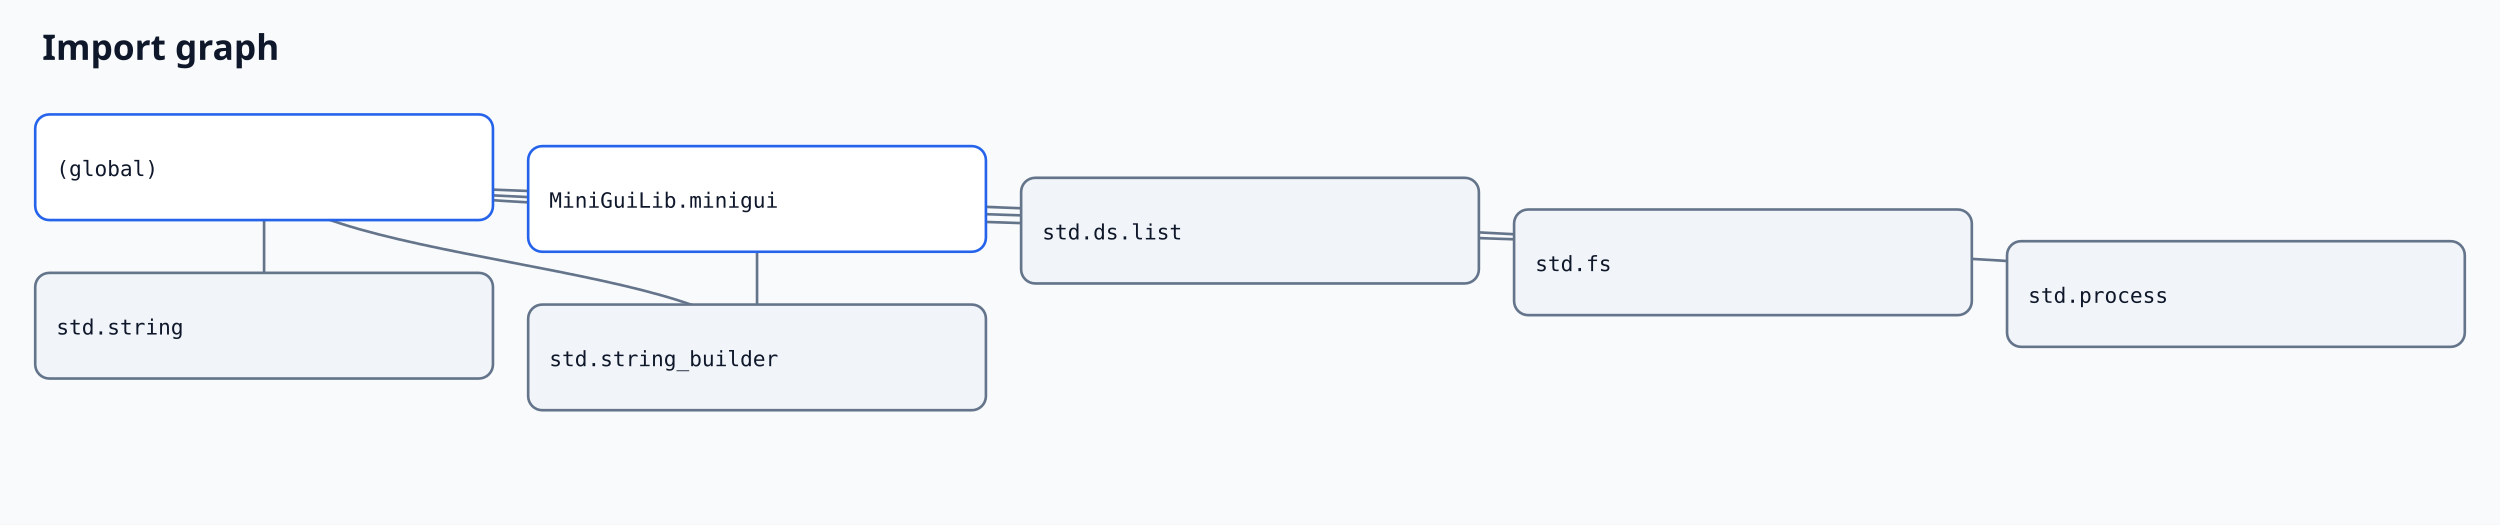
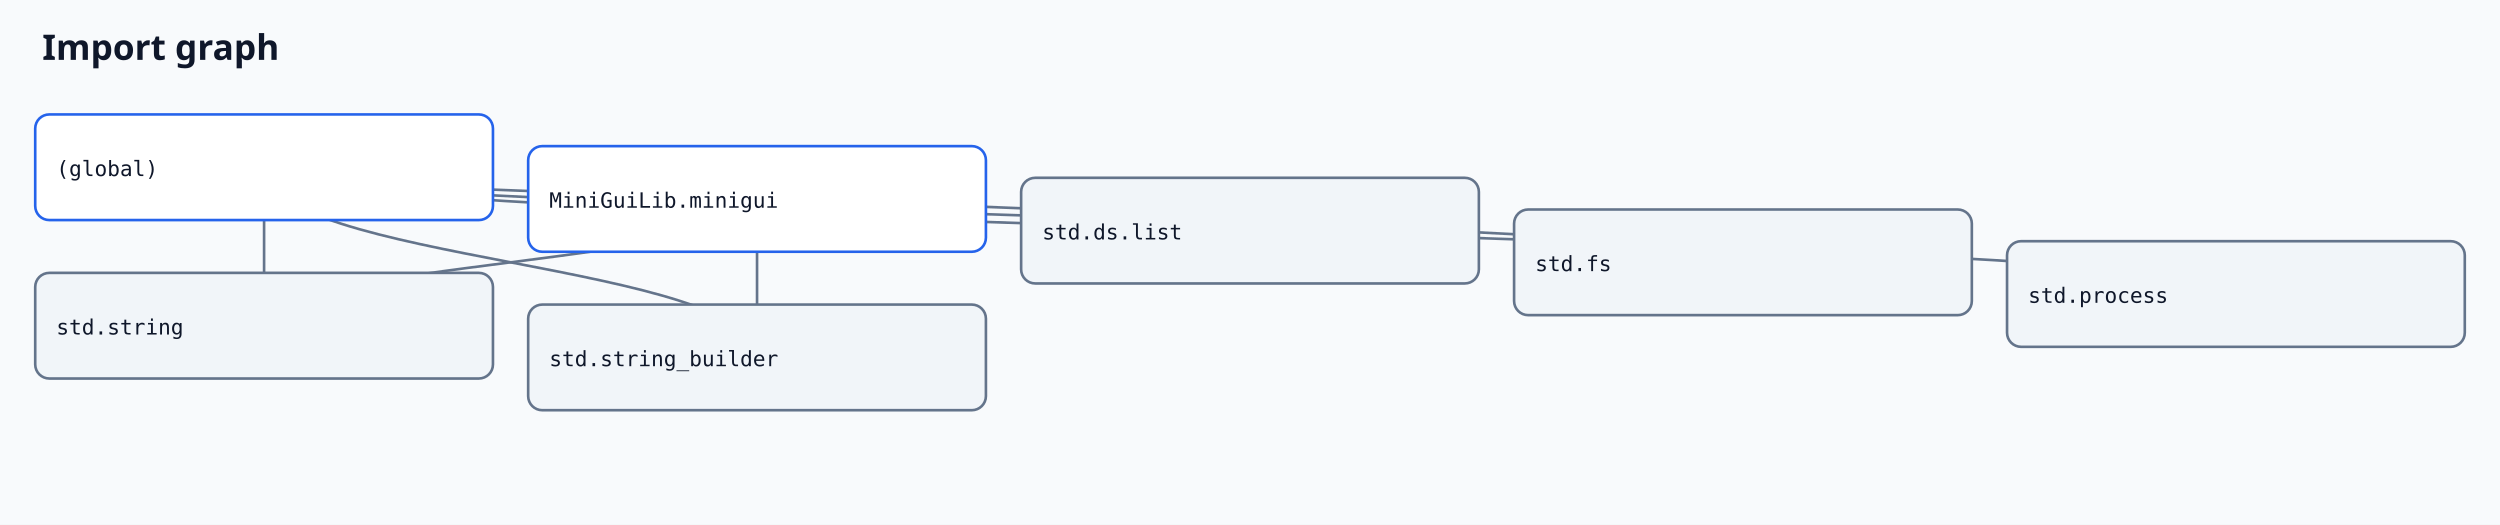
<svg xmlns="http://www.w3.org/2000/svg" width="1420" height="298" viewBox="0 0 1420 298" role="img" aria-labelledby="title desc">
  <defs>
    <marker id="arrow" viewBox="0 0 10 10" refX="9" refY="5" markerWidth="7" markerHeight="7" orient="auto-start-reverse">
      <path d="M 0 0 L 10 5 L 0 10 z" fill="#64748b" />
    </marker>
  </defs>
  <rect width="100%" height="100%" fill="#f8fafc" />
  <text x="24" y="34" font-family="system-ui,sans-serif" font-size="20" font-weight="700" fill="#0f172a">Import graph</text>
+   <path d="M 430 113 C 430 149, 150 149, 150 185" fill="none" stroke="#64748b" stroke-width="1.5" marker-end="url(#arrow)" />
  <path d="M 430 113 C 430 158, 430 158, 430 203" fill="none" stroke="#64748b" stroke-width="1.5" marker-end="url(#arrow)" />
  <path d="M 150 95 C 150 113, 710 113, 710 131" fill="none" stroke="#64748b" stroke-width="1.5" marker-end="url(#arrow)" />
  <path d="M 150 95 C 150 122, 990 122, 990 149" fill="none" stroke="#64748b" stroke-width="1.5" marker-end="url(#arrow)" />
  <path d="M 150 95 C 150 131, 1270 131, 1270 167" fill="none" stroke="#64748b" stroke-width="1.5" marker-end="url(#arrow)" />
  <path d="M 150 95 C 150 140, 150 140, 150 185" fill="none" stroke="#64748b" stroke-width="1.5" marker-end="url(#arrow)" />
  <path d="M 150 95 C 150 149, 430 149, 430 203" fill="none" stroke="#64748b" stroke-width="1.5" marker-end="url(#arrow)" />
  <g>
    <rect x="20" y="65" width="260" height="60" rx="8" fill="#ffffff" stroke="#2563eb" stroke-width="1.5" />
    <text x="32" y="100" font-family="ui-monospace,monospace" font-size="12" fill="#0f172a">(global)</text>
  </g>
  <g>
    <rect x="300" y="83" width="260" height="60" rx="8" fill="#ffffff" stroke="#2563eb" stroke-width="1.5" />
    <text x="312" y="118" font-family="ui-monospace,monospace" font-size="12" fill="#0f172a">MiniGuiLib.minigui</text>
  </g>
  <g>
    <rect x="580" y="101" width="260" height="60" rx="8" fill="#f1f5f9" stroke="#64748b" stroke-width="1.5" />
    <text x="592" y="136" font-family="ui-monospace,monospace" font-size="12" fill="#0f172a">std.ds.list</text>
  </g>
  <g>
    <rect x="860" y="119" width="260" height="60" rx="8" fill="#f1f5f9" stroke="#64748b" stroke-width="1.5" />
    <text x="872" y="154" font-family="ui-monospace,monospace" font-size="12" fill="#0f172a">std.fs</text>
  </g>
  <g>
    <rect x="1140" y="137" width="260" height="60" rx="8" fill="#f1f5f9" stroke="#64748b" stroke-width="1.5" />
    <text x="1152" y="172" font-family="ui-monospace,monospace" font-size="12" fill="#0f172a">std.process</text>
  </g>
  <g>
    <rect x="20" y="155" width="260" height="60" rx="8" fill="#f1f5f9" stroke="#64748b" stroke-width="1.5" />
    <text x="32" y="190" font-family="ui-monospace,monospace" font-size="12" fill="#0f172a">std.string</text>
  </g>
  <g>
    <rect x="300" y="173" width="260" height="60" rx="8" fill="#f1f5f9" stroke="#64748b" stroke-width="1.5" />
    <text x="312" y="208" font-family="ui-monospace,monospace" font-size="12" fill="#0f172a">std.string_builder</text>
  </g>
</svg>
